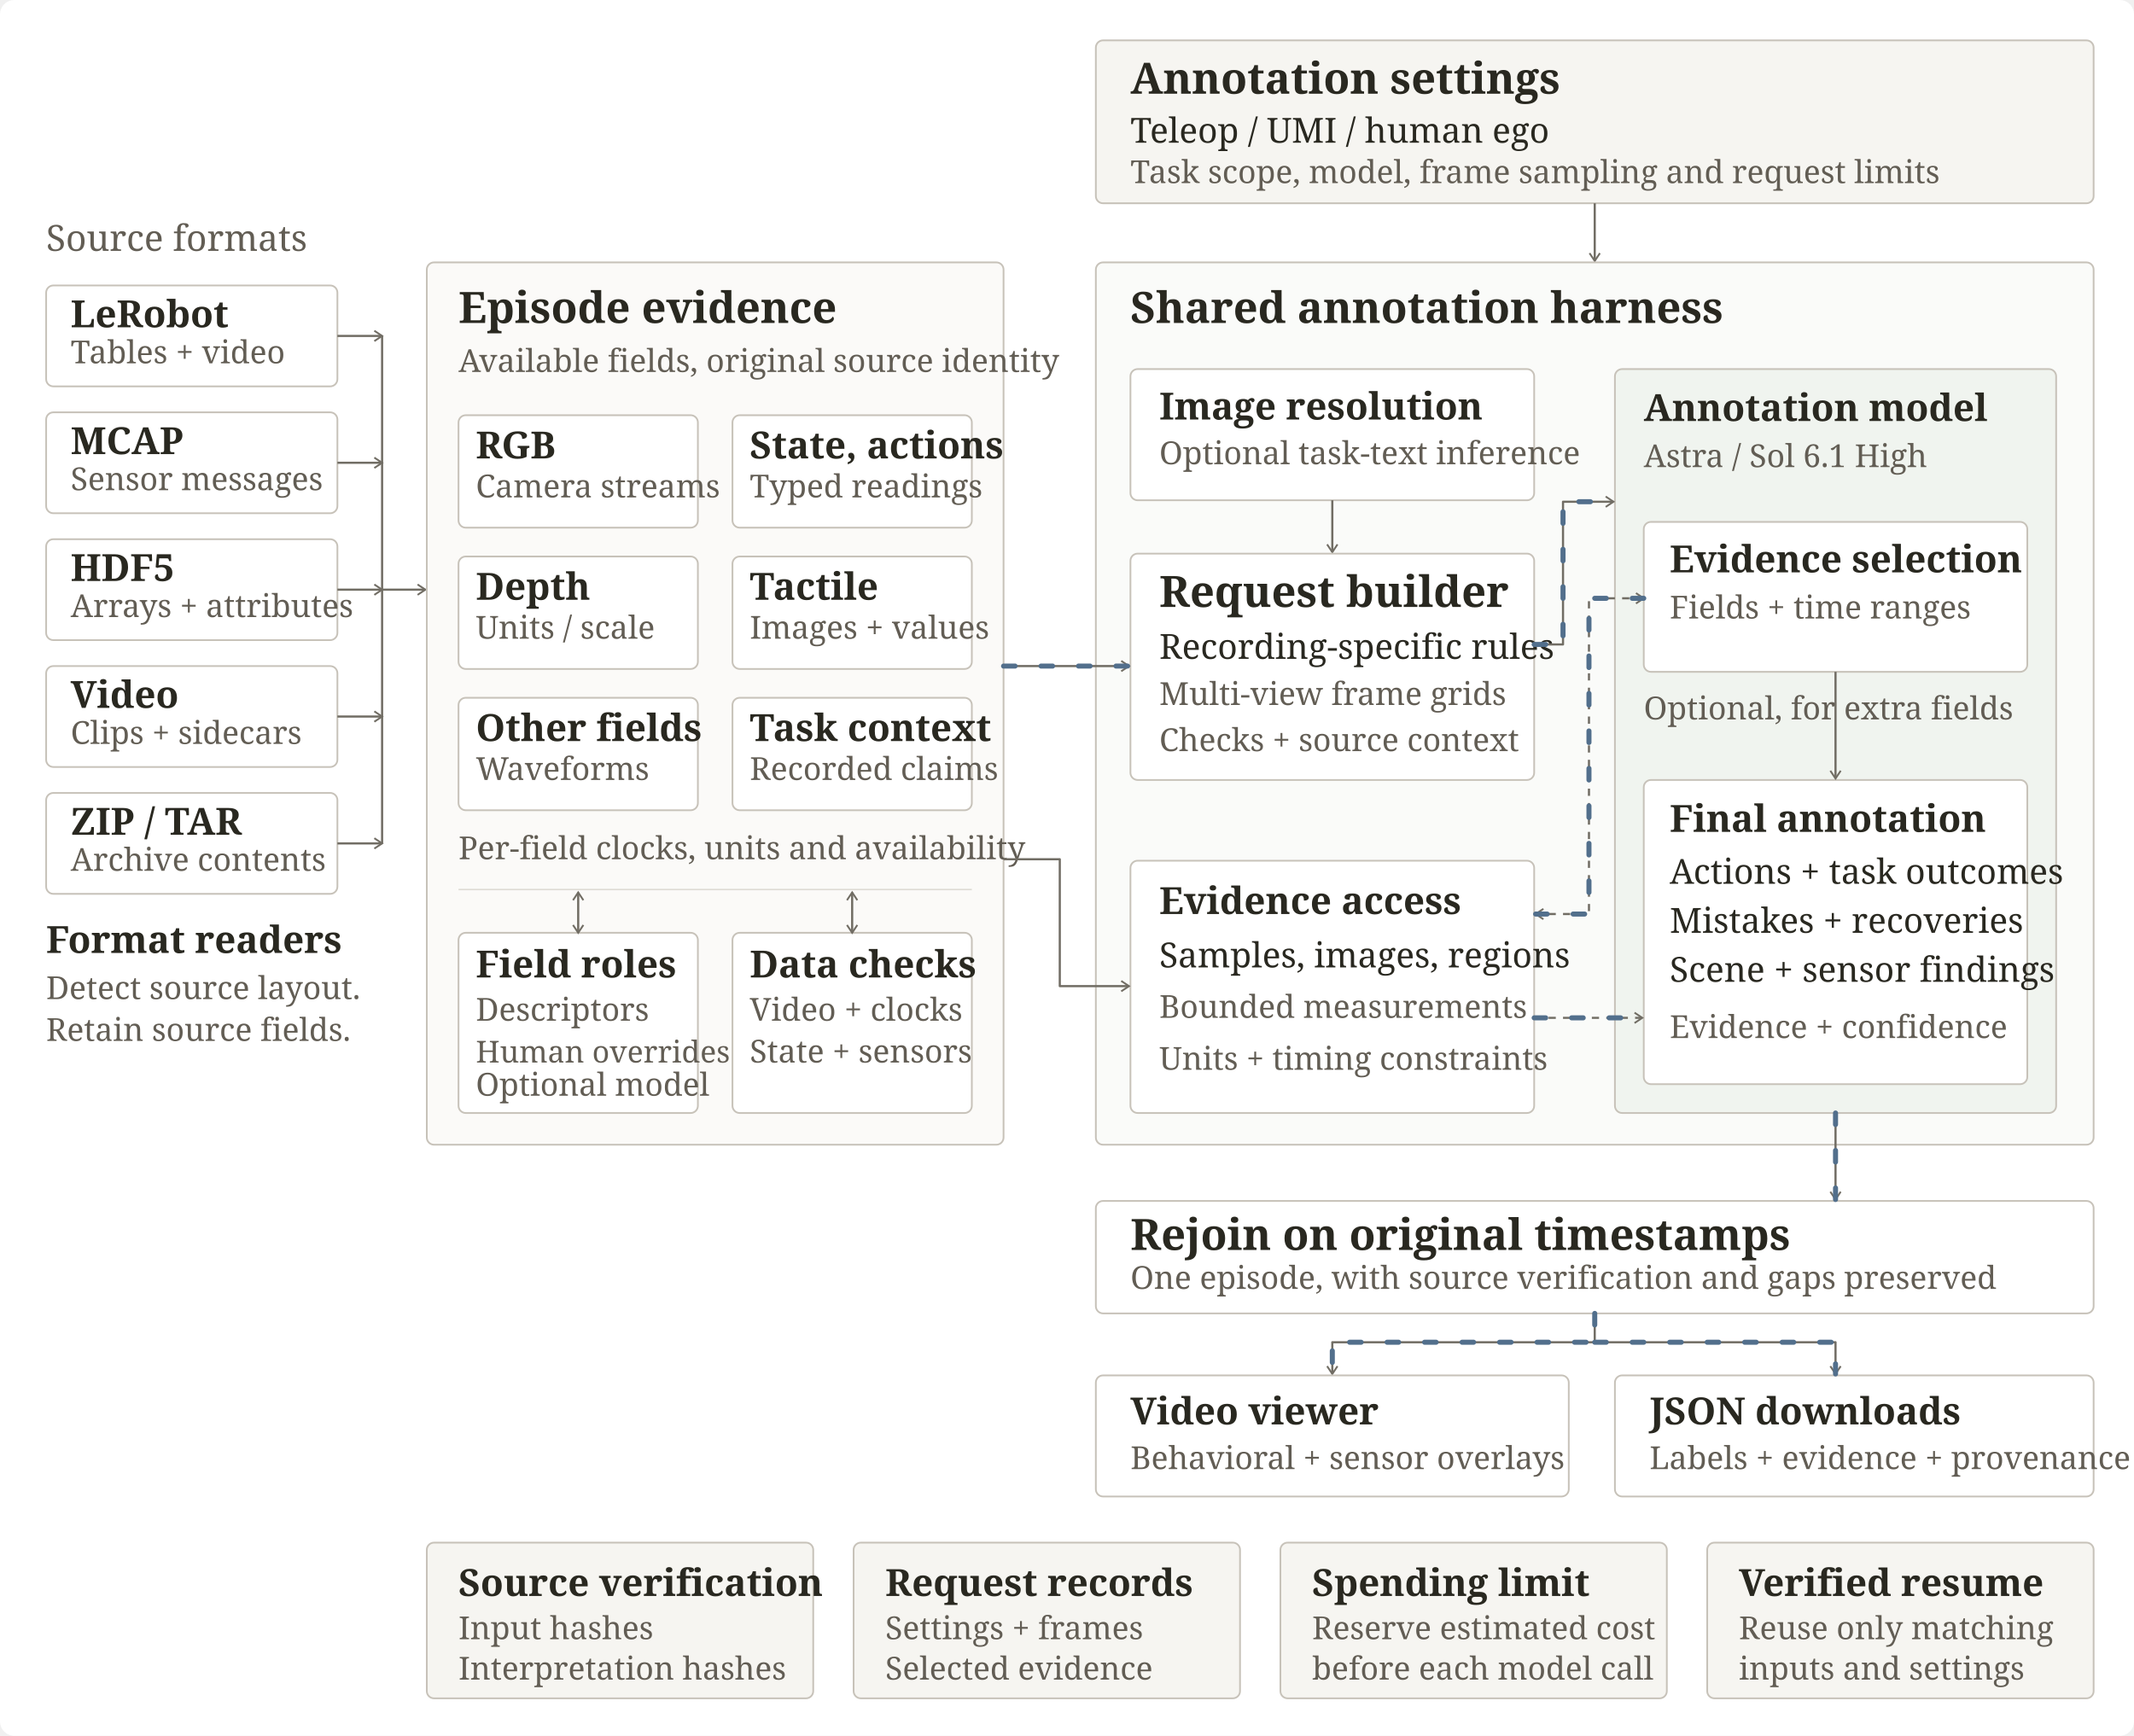
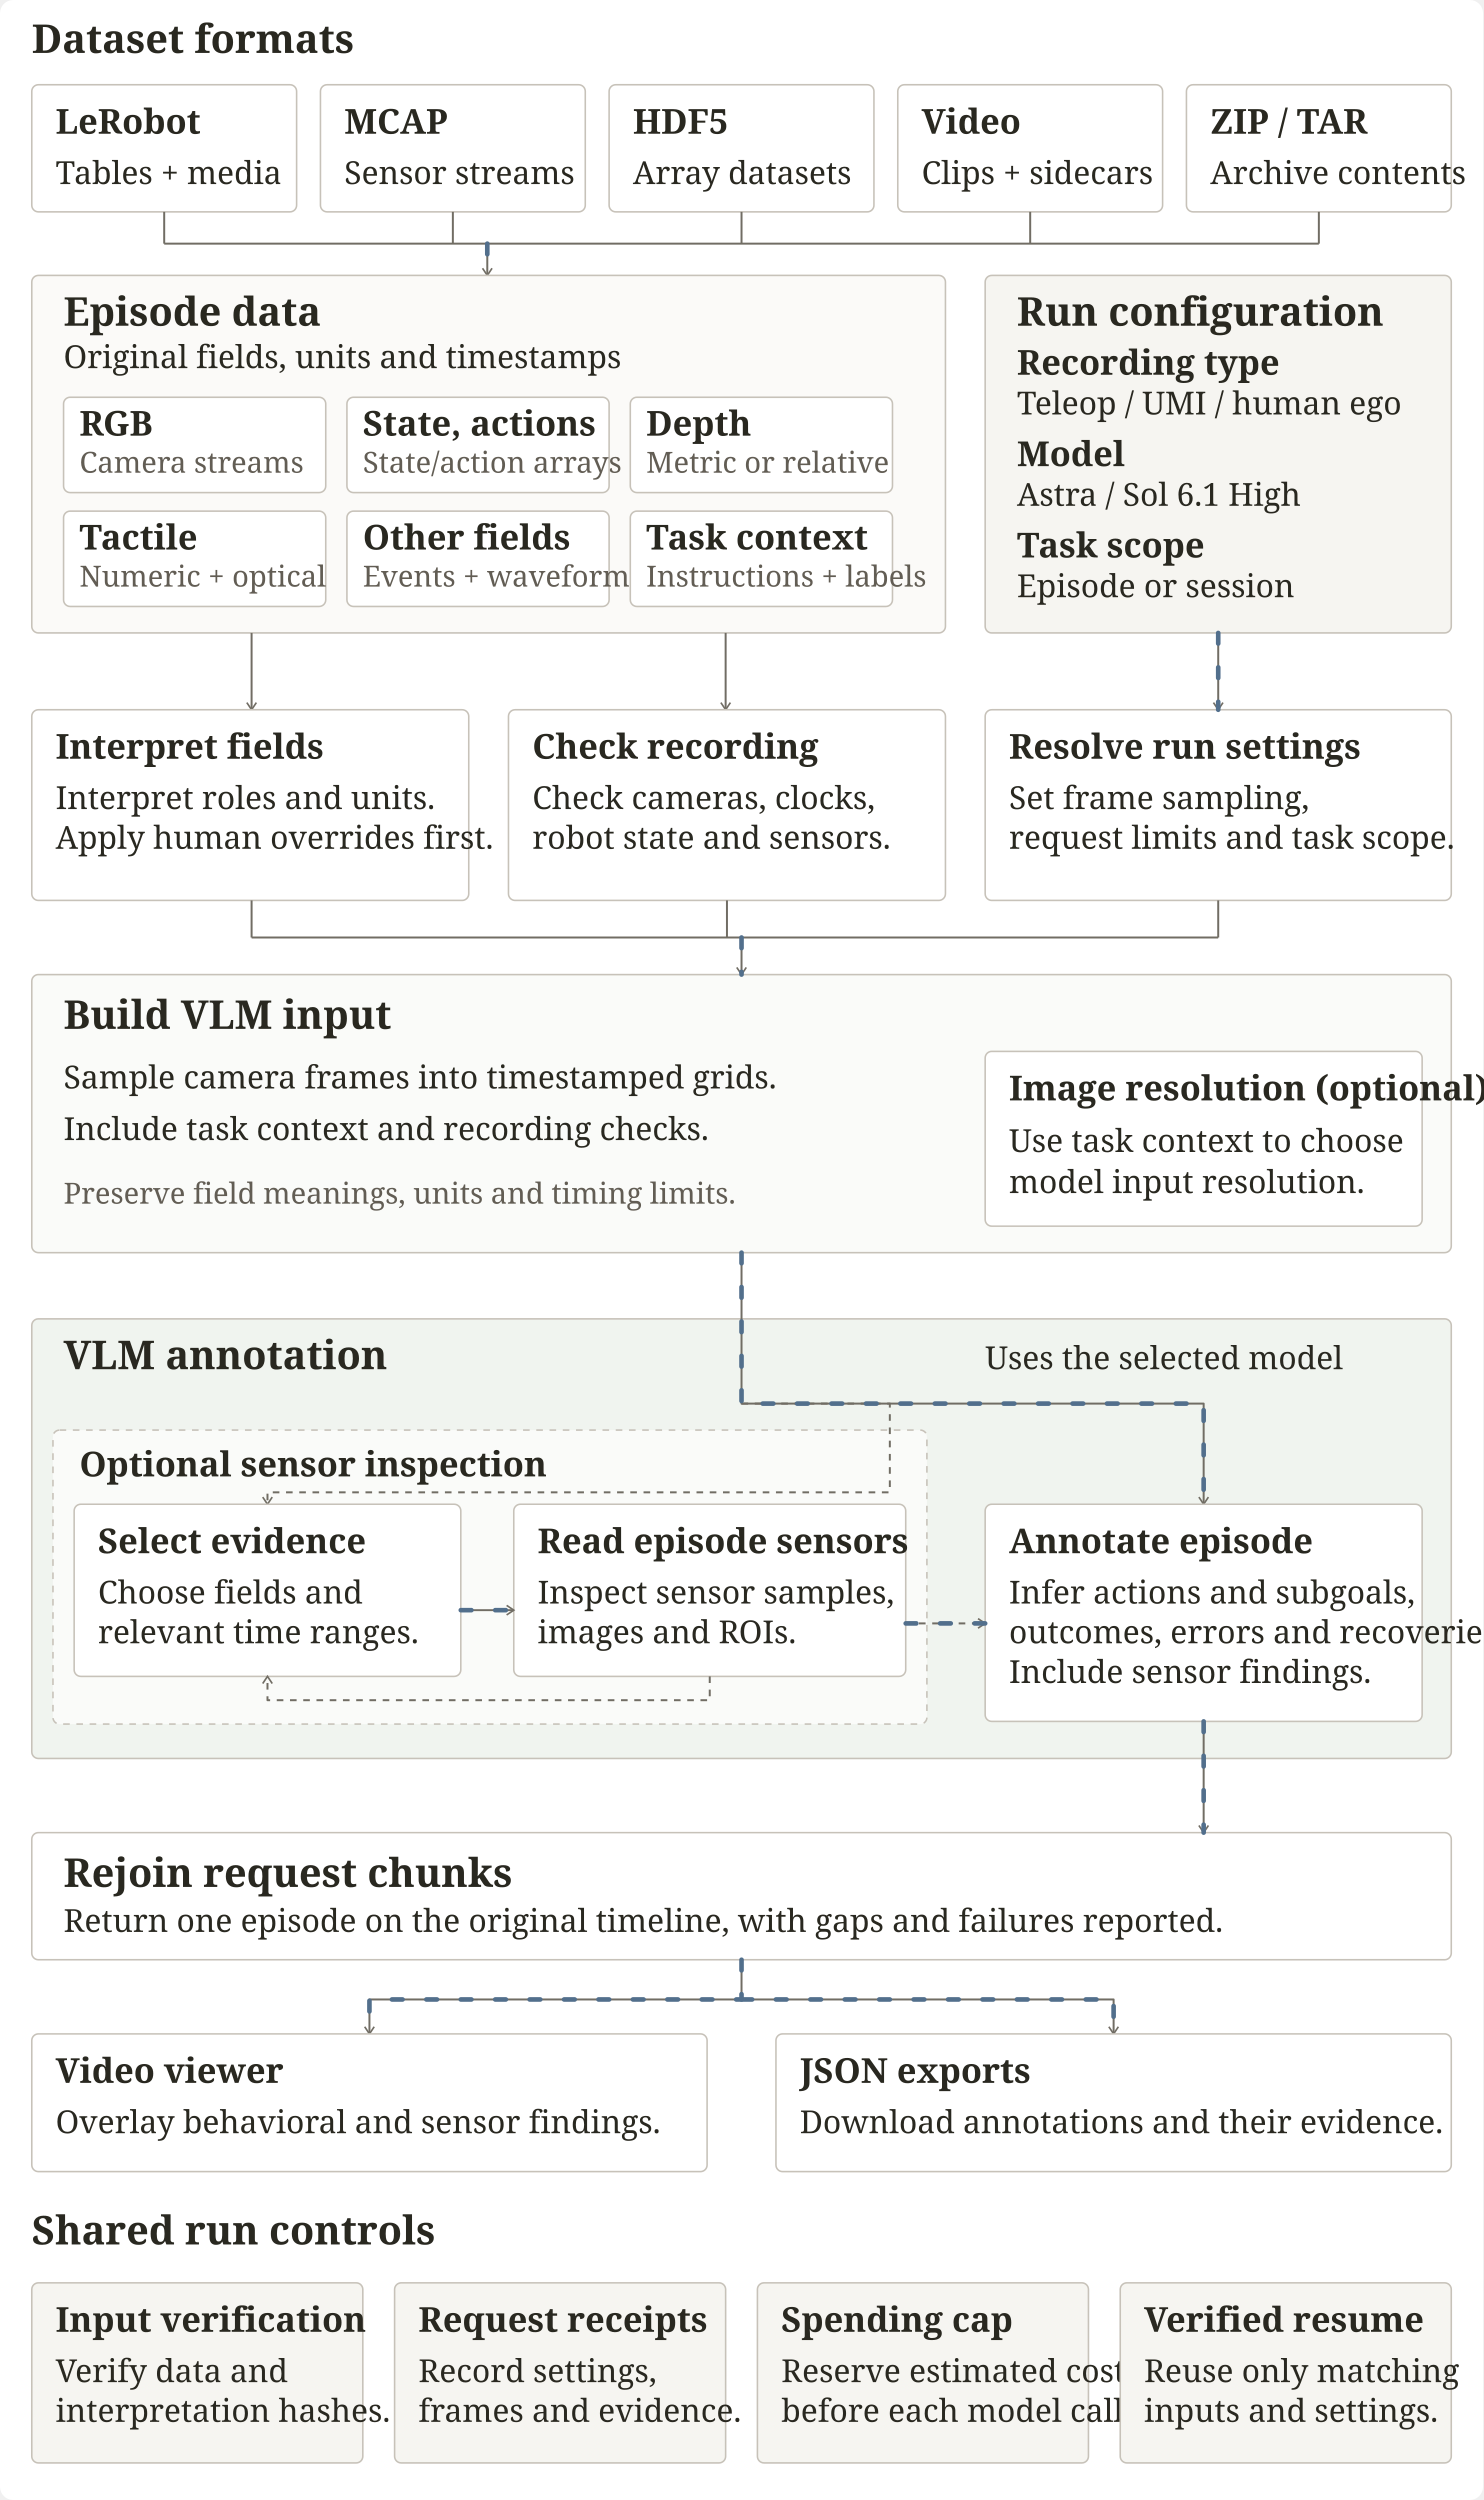
- <svg xmlns="http://www.w3.org/2000/svg" width="1480" height="1204" viewBox="0 0 1480 1204" role="img" aria-labelledby="title description">
+ <svg xmlns="http://www.w3.org/2000/svg" width="1120" height="1888" viewBox="0 0 1120 1888" role="img" aria-labelledby="title description">
  <defs>
    <marker id="arrow" viewBox="0 0 10 10" refX="8" refY="5" markerWidth="6" markerHeight="6" orient="auto-start-reverse">
      <path d="M2 1 L8 5 L2 9" fill="none" stroke="#716d64" stroke-width="1.4" />
    </marker>
  </defs>
  <style>
- text { font-family: 'EB Garamond', Georgia, serif; font-weight: 400; fill:#292820; }
- .stage { font-size:25px; fill:#625d54; }
+ text { font-family:'EB Garamond',Georgia,serif; font-weight:400; fill:#292820; }
.heading { font-size:30px; font-weight:600; }
.name { font-size:26px; font-weight:600; }
.body { font-size:24px; }
+ .small { font-size:22px; fill:#625d54; }
.note { font-size:21px; fill:#625d54; }
- .small { font-size:22px; fill:#625d54; }
+ .stage { font-size:25px; fill:#625d54; }
.edge { fill:none; stroke:#716d64; stroke-width:1.5; marker-end:url(#arrow); stroke-linejoin:round; }
- .both { marker-start:url(#arrow); }
.optional { stroke-dasharray:5 5; }
.flow { fill:none; stroke:#526f8c; stroke-width:3.5; stroke-linecap:round; stroke-linejoin:round; stroke-dasharray:8 18; animation:move 2.6s linear infinite; }
@keyframes move { to { stroke-dashoffset:-26; } }
@media (prefers-reduced-motion:reduce) { .flow { display:none; } }
</style>
-   <rect width="1480" height="1204" rx="10" fill="#fff" />
-   <rect x="760" y="28" width="692" height="113" rx="5" fill="#f6f5f1" stroke="#c7c2b9" stroke-width="1.2" />
-   <text x="784" y="65" class="heading" data-width="644">Annotation settings</text>
-   <text x="784" y="99" class="body" data-width="644">Teleop / UMI / human ego</text>
-   <text x="784" y="127" class="small" data-width="644">Task scope, model, frame sampling and request limits</text>
-   <path d="M1106 141 V181" class="edge" />
-   <text x="32" y="174" class="stage">Source formats</text>
-   <rect x="32" y="198" width="202" height="70" rx="5" fill="#fff" stroke="#c7c2b9" stroke-width="1.2" />
-   <text x="49" y="227" class="name" data-width="168">LeRobot</text>
-   <text x="49" y="252" class="small" data-width="168">Tables + video</text>
-   <path d="M234 233 H265" class="edge" />
-   <rect x="32" y="286" width="202" height="70" rx="5" fill="#fff" stroke="#c7c2b9" stroke-width="1.2" />
-   <text x="49" y="315" class="name" data-width="168">MCAP</text>
-   <text x="49" y="340" class="small" data-width="168">Sensor messages</text>
-   <path d="M234 321 H265" class="edge" />
-   <rect x="32" y="374" width="202" height="70" rx="5" fill="#fff" stroke="#c7c2b9" stroke-width="1.2" />
-   <text x="49" y="403" class="name" data-width="168">HDF5</text>
-   <text x="49" y="428" class="small" data-width="168">Arrays + attributes</text>
-   <path d="M234 409 H265" class="edge" />
-   <rect x="32" y="462" width="202" height="70" rx="5" fill="#fff" stroke="#c7c2b9" stroke-width="1.2" />
-   <text x="49" y="491" class="name" data-width="168">Video</text>
-   <text x="49" y="516" class="small" data-width="168">Clips + sidecars</text>
-   <path d="M234 497 H265" class="edge" />
-   <rect x="32" y="550" width="202" height="70" rx="5" fill="#fff" stroke="#c7c2b9" stroke-width="1.2" />
-   <text x="49" y="579" class="name" data-width="168">ZIP / TAR</text>
-   <text x="49" y="604" class="small" data-width="168">Archive contents</text>
-   <path d="M234 585 H265" class="edge" />
-   <path d="M265 233 V585" fill="none" stroke="#716d64" stroke-width="1.5" />
-   <path d="M265 409 H295" class="edge" />
-   <text x="32" y="661" class="name" data-width="202">Format readers</text>
-   <text x="32" y="693" class="small" data-width="202">Detect source layout.</text>
-   <text x="32" y="722" class="small" data-width="202">Retain source fields.</text>
-   <rect x="296" y="182" width="400" height="612" rx="5" fill="#fbfaf8" stroke="#c7c2b9" stroke-width="1.2" />
-   <text x="318" y="224" class="heading" data-width="356">Episode evidence</text>
-   <text x="318" y="258" class="small" data-width="356">Available fields, original source identity</text>
-   <rect x="318" y="288" width="166" height="78" rx="5" fill="#fff" stroke="#c7c2b9" stroke-width="1.2" />
-   <text x="330" y="318" class="name" data-width="142">RGB</text>
-   <text x="330" y="345" class="small" data-width="142">Camera streams</text>
-   <rect x="508" y="288" width="166" height="78" rx="5" fill="#fff" stroke="#c7c2b9" stroke-width="1.2" />
-   <text x="520" y="318" class="name" data-width="142">State, actions</text>
-   <text x="520" y="345" class="small" data-width="142">Typed readings</text>
-   <rect x="318" y="386" width="166" height="78" rx="5" fill="#fff" stroke="#c7c2b9" stroke-width="1.2" />
-   <text x="330" y="416" class="name" data-width="142">Depth</text>
-   <text x="330" y="443" class="small" data-width="142">Units / scale</text>
-   <rect x="508" y="386" width="166" height="78" rx="5" fill="#fff" stroke="#c7c2b9" stroke-width="1.2" />
-   <text x="520" y="416" class="name" data-width="142">Tactile</text>
-   <text x="520" y="443" class="small" data-width="142">Images + values</text>
-   <rect x="318" y="484" width="166" height="78" rx="5" fill="#fff" stroke="#c7c2b9" stroke-width="1.2" />
-   <text x="330" y="514" class="name" data-width="142">Other fields</text>
-   <text x="330" y="541" class="small" data-width="142">Waveforms</text>
-   <rect x="508" y="484" width="166" height="78" rx="5" fill="#fff" stroke="#c7c2b9" stroke-width="1.2" />
-   <text x="520" y="514" class="name" data-width="142">Task context</text>
-   <text x="520" y="541" class="small" data-width="142">Recorded claims</text>
-   <text x="318" y="596" class="small" data-width="356">Per-field clocks, units and availability</text>
-   <path d="M318 617 h356" stroke="#dedbd4" />
-   <rect x="318" y="647" width="166" height="125" rx="5" fill="#fff" stroke="#c7c2b9" stroke-width="1.2" />
-   <text x="330" y="678" class="name" data-width="142">Field roles</text>
-   <text x="330" y="708" class="small" data-width="142">Descriptors</text>
-   <text x="330" y="737" class="note" data-width="142">Human overrides</text>
-   <text x="330" y="760" class="small" data-width="142">Optional model</text>
-   <rect x="508" y="647" width="166" height="125" rx="5" fill="#fff" stroke="#c7c2b9" stroke-width="1.2" />
-   <text x="520" y="678" class="name" data-width="142">Data checks</text>
-   <text x="520" y="708" class="small" data-width="142">Video + clocks</text>
-   <text x="520" y="737" class="small" data-width="142">State + sensors</text>
-   <path d="M401 647 V619" class="edge both" />
-   <path d="M591 647 V619" class="edge both" />
-   <rect x="760" y="182" width="692" height="612" rx="5" fill="#fafbf9" stroke="#c7c2b9" stroke-width="1.2" />
-   <text x="784" y="224" class="heading" data-width="644">Shared annotation harness</text>
-   <rect x="784" y="256" width="280" height="91" rx="5" fill="#fff" stroke="#c7c2b9" stroke-width="1.2" />
-   <text x="804" y="291" class="name" data-width="240">Image resolution</text>
-   <text x="804" y="322" class="small" data-width="240">Optional task-text inference</text>
-   <path d="M924 347 V383" class="edge" />
-   <rect x="784" y="384" width="280" height="157" rx="5" fill="#fff" stroke="#c7c2b9" stroke-width="1.2" />
-   <text x="804" y="421" class="heading" data-width="240">Request builder</text>
-   <text x="804" y="457" class="body" data-width="240">Recording-specific rules</text>
-   <text x="804" y="489" class="small" data-width="240">Multi-view frame grids</text>
-   <text x="804" y="521" class="small" data-width="240">Checks + source context</text>
-   <path d="M696 462 H783" class="edge" />
-   <rect x="1120" y="256" width="306" height="516" rx="5" fill="#f0f4ef" stroke="#c7c2b9" stroke-width="1.2" />
-   <text x="1140" y="292" class="name" data-width="266">Annotation model</text>
-   <text x="1140" y="324" class="small" data-width="266">Astra / Sol 6.1 High</text>
-   <path d="M1064 447 H1084 V348 H1119" class="edge" />
-   <rect x="1140" y="362" width="266" height="104" rx="5" fill="#fff" stroke="#c7c2b9" stroke-width="1.2" />
-   <text x="1158" y="397" class="name" data-width="230">Evidence selection</text>
-   <text x="1158" y="429" class="small" data-width="230">Fields + time ranges</text>
-   <text x="1140" y="499" class="small" data-width="266">Optional, for extra fields</text>
-   <rect x="784" y="597" width="280" height="175" rx="5" fill="#fff" stroke="#c7c2b9" stroke-width="1.2" />
-   <text x="804" y="634" class="name" data-width="240">Evidence access</text>
-   <text x="804" y="671" class="body" data-width="240">Samples, images, regions</text>
-   <text x="804" y="706" class="small" data-width="240">Bounded measurements</text>
-   <text x="804" y="742" class="small" data-width="240">Units + timing constraints</text>
-   <path d="M696 596 H735 V684 H783" class="edge" />
-   <path d="M1140 415 H1102 V634 H1065" class="edge optional both" />
-   <rect x="1140" y="541" width="266" height="211" rx="5" fill="#fff" stroke="#c7c2b9" stroke-width="1.2" />
-   <text x="1158" y="577" class="name" data-width="230">Final annotation</text>
-   <text x="1158" y="613" class="body" data-width="230">Actions + task outcomes</text>
-   <text x="1158" y="647" class="body" data-width="230">Mistakes + recoveries</text>
-   <text x="1158" y="681" class="body" data-width="230">Scene + sensor findings</text>
-   <text x="1158" y="720" class="small" data-width="230">Evidence + confidence</text>
-   <path d="M1064 706 H1139" class="edge optional" />
-   <path d="M1273 466 V540" class="edge" />
-   <path d="M1273 772 V832" class="edge" />
-   <rect x="760" y="833" width="692" height="78" rx="5" fill="#fff" stroke="#c7c2b9" stroke-width="1.2" />
-   <text x="784" y="867" class="heading" data-width="644">Rejoin on original timestamps</text>
-   <text x="784" y="894" class="small" data-width="644">One episode, with source verification and gaps preserved</text>
-   <path d="M1106 911 V931 H924 V953" class="edge" />
-   <path d="M1106 931 H1273 V953" class="edge" />
-   <rect x="760" y="954" width="328" height="84" rx="5" fill="#fff" stroke="#c7c2b9" stroke-width="1.2" />
-   <text x="784" y="988" class="name" data-width="280">Video viewer</text>
-   <text x="784" y="1019" class="small" data-width="280">Behavioral + sensor overlays</text>
-   <rect x="1120" y="954" width="332" height="84" rx="5" fill="#fff" stroke="#c7c2b9" stroke-width="1.2" />
-   <text x="1144" y="988" class="name" data-width="284">JSON downloads</text>
-   <text x="1144" y="1019" class="small" data-width="284">Labels + evidence + provenance</text>
-   <rect x="296" y="1070" width="268" height="108" rx="5" fill="#f6f5f1" stroke="#c7c2b9" stroke-width="1.2" />
-   <text x="318" y="1107" class="name" data-width="224">Source verification</text>
-   <text x="318" y="1137" class="small" data-width="224">Input hashes</text>
-   <text x="318" y="1165" class="small" data-width="224">Interpretation hashes</text>
-   <rect x="592" y="1070" width="268" height="108" rx="5" fill="#f6f5f1" stroke="#c7c2b9" stroke-width="1.2" />
-   <text x="614" y="1107" class="name" data-width="224">Request records</text>
-   <text x="614" y="1137" class="small" data-width="224">Settings + frames</text>
-   <text x="614" y="1165" class="small" data-width="224">Selected evidence</text>
-   <rect x="888" y="1070" width="268" height="108" rx="5" fill="#f6f5f1" stroke="#c7c2b9" stroke-width="1.2" />
-   <text x="910" y="1107" class="name" data-width="224">Spending limit</text>
-   <text x="910" y="1137" class="small" data-width="224">Reserve estimated cost</text>
-   <text x="910" y="1165" class="small" data-width="224">before each model call</text>
-   <rect x="1184" y="1070" width="268" height="108" rx="5" fill="#f6f5f1" stroke="#c7c2b9" stroke-width="1.2" />
-   <text x="1206" y="1107" class="name" data-width="224">Verified resume</text>
-   <text x="1206" y="1137" class="small" data-width="224">Reuse only matching</text>
-   <text x="1206" y="1165" class="small" data-width="224">inputs and settings</text>
-   <path d="M696 462 H783" class="flow" />
-   <path d="M1064 447 H1084 V348 H1119" class="flow" />
-   <path d="M1140 415 H1102 V634 H1065" class="flow" />
-   <path d="M1064 706 H1139" class="flow" />
-   <path d="M1273 772 V832" class="flow" />
-   <path d="M1106 911 V931 H924 V953" class="flow" />
-   <path d="M1106 931 H1273 V953" class="flow" />
+   <rect width="1120" height="1888" rx="10" fill="#fff" />
+   <text x="24" y="40" class="heading" data-width="1072">Dataset formats</text>
+   <rect x="24" y="64" width="200" height="96" rx="5" fill="#fff" stroke="#c7c2b9" stroke-width="1.2" />
+   <text x="42" y="101" class="name" data-width="164">LeRobot</text>
+   <text x="42" y="139" class="body" data-width="164">Tables + media</text>
+   <path d="M124 160 V184" fill="none" stroke="#716d64" stroke-width="1.5" />
+   <rect x="242" y="64" width="200" height="96" rx="5" fill="#fff" stroke="#c7c2b9" stroke-width="1.2" />
+   <text x="260" y="101" class="name" data-width="164">MCAP</text>
+   <text x="260" y="139" class="body" data-width="164">Sensor streams</text>
+   <path d="M342 160 V184" fill="none" stroke="#716d64" stroke-width="1.5" />
+   <rect x="460" y="64" width="200" height="96" rx="5" fill="#fff" stroke="#c7c2b9" stroke-width="1.2" />
+   <text x="478" y="101" class="name" data-width="164">HDF5</text>
+   <text x="478" y="139" class="body" data-width="164">Array datasets</text>
+   <path d="M560 160 V184" fill="none" stroke="#716d64" stroke-width="1.5" />
+   <rect x="678" y="64" width="200" height="96" rx="5" fill="#fff" stroke="#c7c2b9" stroke-width="1.2" />
+   <text x="696" y="101" class="name" data-width="164">Video</text>
+   <text x="696" y="139" class="body" data-width="164">Clips + sidecars</text>
+   <path d="M778 160 V184" fill="none" stroke="#716d64" stroke-width="1.5" />
+   <rect x="896" y="64" width="200" height="96" rx="5" fill="#fff" stroke="#c7c2b9" stroke-width="1.2" />
+   <text x="914" y="101" class="name" data-width="164">ZIP / TAR</text>
+   <text x="914" y="139" class="body" data-width="164">Archive contents</text>
+   <path d="M996 160 V184" fill="none" stroke="#716d64" stroke-width="1.5" />
+   <path d="M124 184 H996" fill="none" stroke="#716d64" stroke-width="1.5" />
+   <path d="M368 184 V208" class="edge" />
+   <rect x="24" y="208" width="690" height="270" rx="5" fill="#fbfaf8" stroke="#c7c2b9" stroke-width="1.2" />
+   <text x="48" y="246" class="heading" data-width="642">Episode data</text>
+   <text x="48" y="278" class="body" data-width="642">Original fields, units and timestamps</text>
+   <rect x="48" y="300" width="198" height="72" rx="5" fill="#fff" stroke="#c7c2b9" stroke-width="1.2" />
+   <text x="60" y="329" class="name" data-width="174">RGB</text>
+   <text x="60" y="357" class="small" data-width="174">Camera streams</text>
+   <rect x="262" y="300" width="198" height="72" rx="5" fill="#fff" stroke="#c7c2b9" stroke-width="1.2" />
+   <text x="274" y="329" class="name" data-width="174">State, actions</text>
+   <text x="274" y="357" class="small" data-width="174">State/action arrays</text>
+   <rect x="476" y="300" width="198" height="72" rx="5" fill="#fff" stroke="#c7c2b9" stroke-width="1.2" />
+   <text x="488" y="329" class="name" data-width="174">Depth</text>
+   <text x="488" y="357" class="small" data-width="174">Metric or relative</text>
+   <rect x="48" y="386" width="198" height="72" rx="5" fill="#fff" stroke="#c7c2b9" stroke-width="1.2" />
+   <text x="60" y="415" class="name" data-width="174">Tactile</text>
+   <text x="60" y="443" class="small" data-width="174">Numeric + optical</text>
+   <rect x="262" y="386" width="198" height="72" rx="5" fill="#fff" stroke="#c7c2b9" stroke-width="1.2" />
+   <text x="274" y="415" class="name" data-width="174">Other fields</text>
+   <text x="274" y="443" class="small" data-width="174">Events + waveforms</text>
+   <rect x="476" y="386" width="198" height="72" rx="5" fill="#fff" stroke="#c7c2b9" stroke-width="1.2" />
+   <text x="488" y="415" class="name" data-width="174">Task context</text>
+   <text x="488" y="443" class="small" data-width="174">Instructions + labels</text>
+   <rect x="744" y="208" width="352" height="270" rx="5" fill="#f6f5f1" stroke="#c7c2b9" stroke-width="1.2" />
+   <text x="768" y="246" class="heading" data-width="304">Run configuration</text>
+   <text x="768" y="283" class="name" data-width="304">Recording type</text>
+   <text x="768" y="313" class="body" data-width="304">Teleop / UMI / human ego</text>
+   <text x="768" y="352" class="name" data-width="304">Model</text>
+   <text x="768" y="382" class="body" data-width="304">Astra / Sol 6.1 High</text>
+   <text x="768" y="421" class="name" data-width="304">Task scope</text>
+   <text x="768" y="451" class="body" data-width="304">Episode or session</text>
+   <path d="M190 478 V536" class="edge" />
+   <path d="M548 478 V536" class="edge" />
+   <path d="M920 478 V536" class="edge" />
+   <rect x="24" y="536" width="330" height="144" rx="5" fill="#fff" stroke="#c7c2b9" stroke-width="1.2" />
+   <text x="42" y="573" class="name" data-width="294">Interpret fields</text>
+   <text x="42" y="611" class="body" data-width="294">Interpret roles and units.</text>
+   <text x="42" y="641" class="body" data-width="294">Apply human overrides first.</text>
+   <rect x="384" y="536" width="330" height="144" rx="5" fill="#fff" stroke="#c7c2b9" stroke-width="1.2" />
+   <text x="402" y="573" class="name" data-width="294">Check recording</text>
+   <text x="402" y="611" class="body" data-width="294">Check cameras, clocks,</text>
+   <text x="402" y="641" class="body" data-width="294">robot state and sensors.</text>
+   <rect x="744" y="536" width="352" height="144" rx="5" fill="#fff" stroke="#c7c2b9" stroke-width="1.2" />
+   <text x="762" y="573" class="name" data-width="316">Resolve run settings</text>
+   <text x="762" y="611" class="body" data-width="316">Set frame sampling,</text>
+   <text x="762" y="641" class="body" data-width="316">request limits and task scope.</text>
+   <path d="M190 680 V708" fill="none" stroke="#716d64" stroke-width="1.5" />
+   <path d="M549 680 V708" fill="none" stroke="#716d64" stroke-width="1.5" />
+   <path d="M920 680 V708" fill="none" stroke="#716d64" stroke-width="1.5" />
+   <path d="M190 708 H920" fill="none" stroke="#716d64" stroke-width="1.5" />
+   <path d="M560 708 V736" class="edge" />
+   <rect x="24" y="736" width="1072" height="210" rx="5" fill="#fafbf9" stroke="#c7c2b9" stroke-width="1.2" />
+   <text x="48" y="777" class="heading" data-width="1024">Build VLM input</text>
+   <text x="48" y="822" class="body" data-width="652">Sample camera frames into timestamped grids.</text>
+   <text x="48" y="861" class="body" data-width="652">Include task context and recording checks.</text>
+   <text x="48" y="909" class="small" data-width="652">Preserve field meanings, units and timing limits.</text>
+   <rect x="744" y="794" width="330" height="132" rx="5" fill="#fff" stroke="#c7c2b9" stroke-width="1.2" />
+   <text x="762" y="831" class="name" data-width="294">Image resolution (optional)</text>
+   <text x="762" y="870" class="body" data-width="294">Use task context to choose</text>
+   <text x="762" y="901" class="body" data-width="294">model input resolution.</text>
+   <rect x="24" y="996" width="1072" height="332" rx="5" fill="#f0f4ef" stroke="#c7c2b9" stroke-width="1.2" />
+   <text x="48" y="1034" class="heading" data-width="620">VLM annotation</text>
+   <text x="744" y="1034" class="body" data-width="328">Uses the selected model</text>
+   <path d="M560 946 V1060 H909 V1136" class="edge" />
+   <rect x="40" y="1080" width="660" height="222" rx="5" fill="#fafbf9" stroke="#c7c2b9" stroke-width="1.2" stroke-dasharray="5 5" />
+   <text x="60" y="1115" class="name" data-width="620">Optional sensor inspection</text>
+   <path d="M560 1060 H672 V1127 H202 V1136" class="edge optional" />
+   <rect x="56" y="1136" width="292" height="130" rx="5" fill="#fff" stroke="#c7c2b9" stroke-width="1.2" />
+   <text x="74" y="1173" class="name" data-width="256">Select evidence</text>
+   <text x="74" y="1211" class="body" data-width="256">Choose fields and</text>
+   <text x="74" y="1241" class="body" data-width="256">relevant time ranges.</text>
+   <rect x="388" y="1136" width="296" height="130" rx="5" fill="#fff" stroke="#c7c2b9" stroke-width="1.2" />
+   <text x="406" y="1173" class="name" data-width="260">Read episode sensors</text>
+   <text x="406" y="1211" class="body" data-width="260">Inspect sensor samples,</text>
+   <text x="406" y="1241" class="body" data-width="260">images and ROIs.</text>
+   <path d="M348 1216 H388" class="edge" />
+   <path d="M536 1266 V1284 H202 V1266" class="edge optional" />
+   <rect x="744" y="1136" width="330" height="164" rx="5" fill="#fff" stroke="#c7c2b9" stroke-width="1.2" />
+   <text x="762" y="1173" class="name" data-width="294">Annotate episode</text>
+   <text x="762" y="1211" class="body" data-width="294">Infer actions and subgoals,</text>
+   <text x="762" y="1241" class="body" data-width="294">outcomes, errors and recoveries.</text>
+   <text x="762" y="1271" class="body" data-width="294">Include sensor findings.</text>
+   <path d="M684 1226 H744" class="edge optional" />
+   <path d="M909 1300 V1384" class="edge" />
+   <rect x="24" y="1384" width="1072" height="96" rx="5" fill="#fff" stroke="#c7c2b9" stroke-width="1.2" />
+   <text x="48" y="1425" class="heading" data-width="1024">Rejoin request chunks</text>
+   <text x="48" y="1459" class="body" data-width="1024">Return one episode on the original timeline, with gaps and failures reported.</text>
+   <path d="M560 1480 V1510 H279 V1536" class="edge" />
+   <path d="M560 1510 H841 V1536" class="edge" />
+   <rect x="24" y="1536" width="510" height="104" rx="5" fill="#fff" stroke="#c7c2b9" stroke-width="1.2" />
+   <text x="42" y="1573" class="name" data-width="474">Video viewer</text>
+   <text x="42" y="1611" class="body" data-width="474">Overlay behavioral and sensor findings.</text>
+   <rect x="586" y="1536" width="510" height="104" rx="5" fill="#fff" stroke="#c7c2b9" stroke-width="1.2" />
+   <text x="604" y="1573" class="name" data-width="474">JSON exports</text>
+   <text x="604" y="1611" class="body" data-width="474">Download annotations and their evidence.</text>
+   <text x="24" y="1695" class="heading" data-width="1072">Shared run controls</text>
+   <rect x="24" y="1724" width="250" height="136" rx="5" fill="#f6f5f1" stroke="#c7c2b9" stroke-width="1.2" />
+   <text x="42" y="1761" class="name" data-width="214">Input verification</text>
+   <text x="42" y="1799" class="body" data-width="214">Verify data and</text>
+   <text x="42" y="1829" class="body" data-width="214">interpretation hashes.</text>
+   <rect x="298" y="1724" width="250" height="136" rx="5" fill="#f6f5f1" stroke="#c7c2b9" stroke-width="1.2" />
+   <text x="316" y="1761" class="name" data-width="214">Request receipts</text>
+   <text x="316" y="1799" class="body" data-width="214">Record settings,</text>
+   <text x="316" y="1829" class="body" data-width="214">frames and evidence.</text>
+   <rect x="572" y="1724" width="250" height="136" rx="5" fill="#f6f5f1" stroke="#c7c2b9" stroke-width="1.2" />
+   <text x="590" y="1761" class="name" data-width="214">Spending cap</text>
+   <text x="590" y="1799" class="body" data-width="214">Reserve estimated cost</text>
+   <text x="590" y="1829" class="body" data-width="214">before each model call.</text>
+   <rect x="846" y="1724" width="250" height="136" rx="5" fill="#f6f5f1" stroke="#c7c2b9" stroke-width="1.2" />
+   <text x="864" y="1761" class="name" data-width="214">Verified resume</text>
+   <text x="864" y="1799" class="body" data-width="214">Reuse only matching</text>
+   <text x="864" y="1829" class="body" data-width="214">inputs and settings.</text>
+   <path d="M368 184 V208" class="flow" />
+   <path d="M920 478 V536" class="flow" />
+   <path d="M560 708 V736" class="flow" />
+   <path d="M560 946 V1060 H909 V1136" class="flow" />
+   <path d="M348 1216 H388" class="flow" />
+   <path d="M684 1226 H744" class="flow" />
+   <path d="M909 1300 V1384" class="flow" />
+   <path d="M560 1480 V1510 H279 V1536" class="flow" />
+   <path d="M560 1510 H841 V1536" class="flow" />
</svg>
